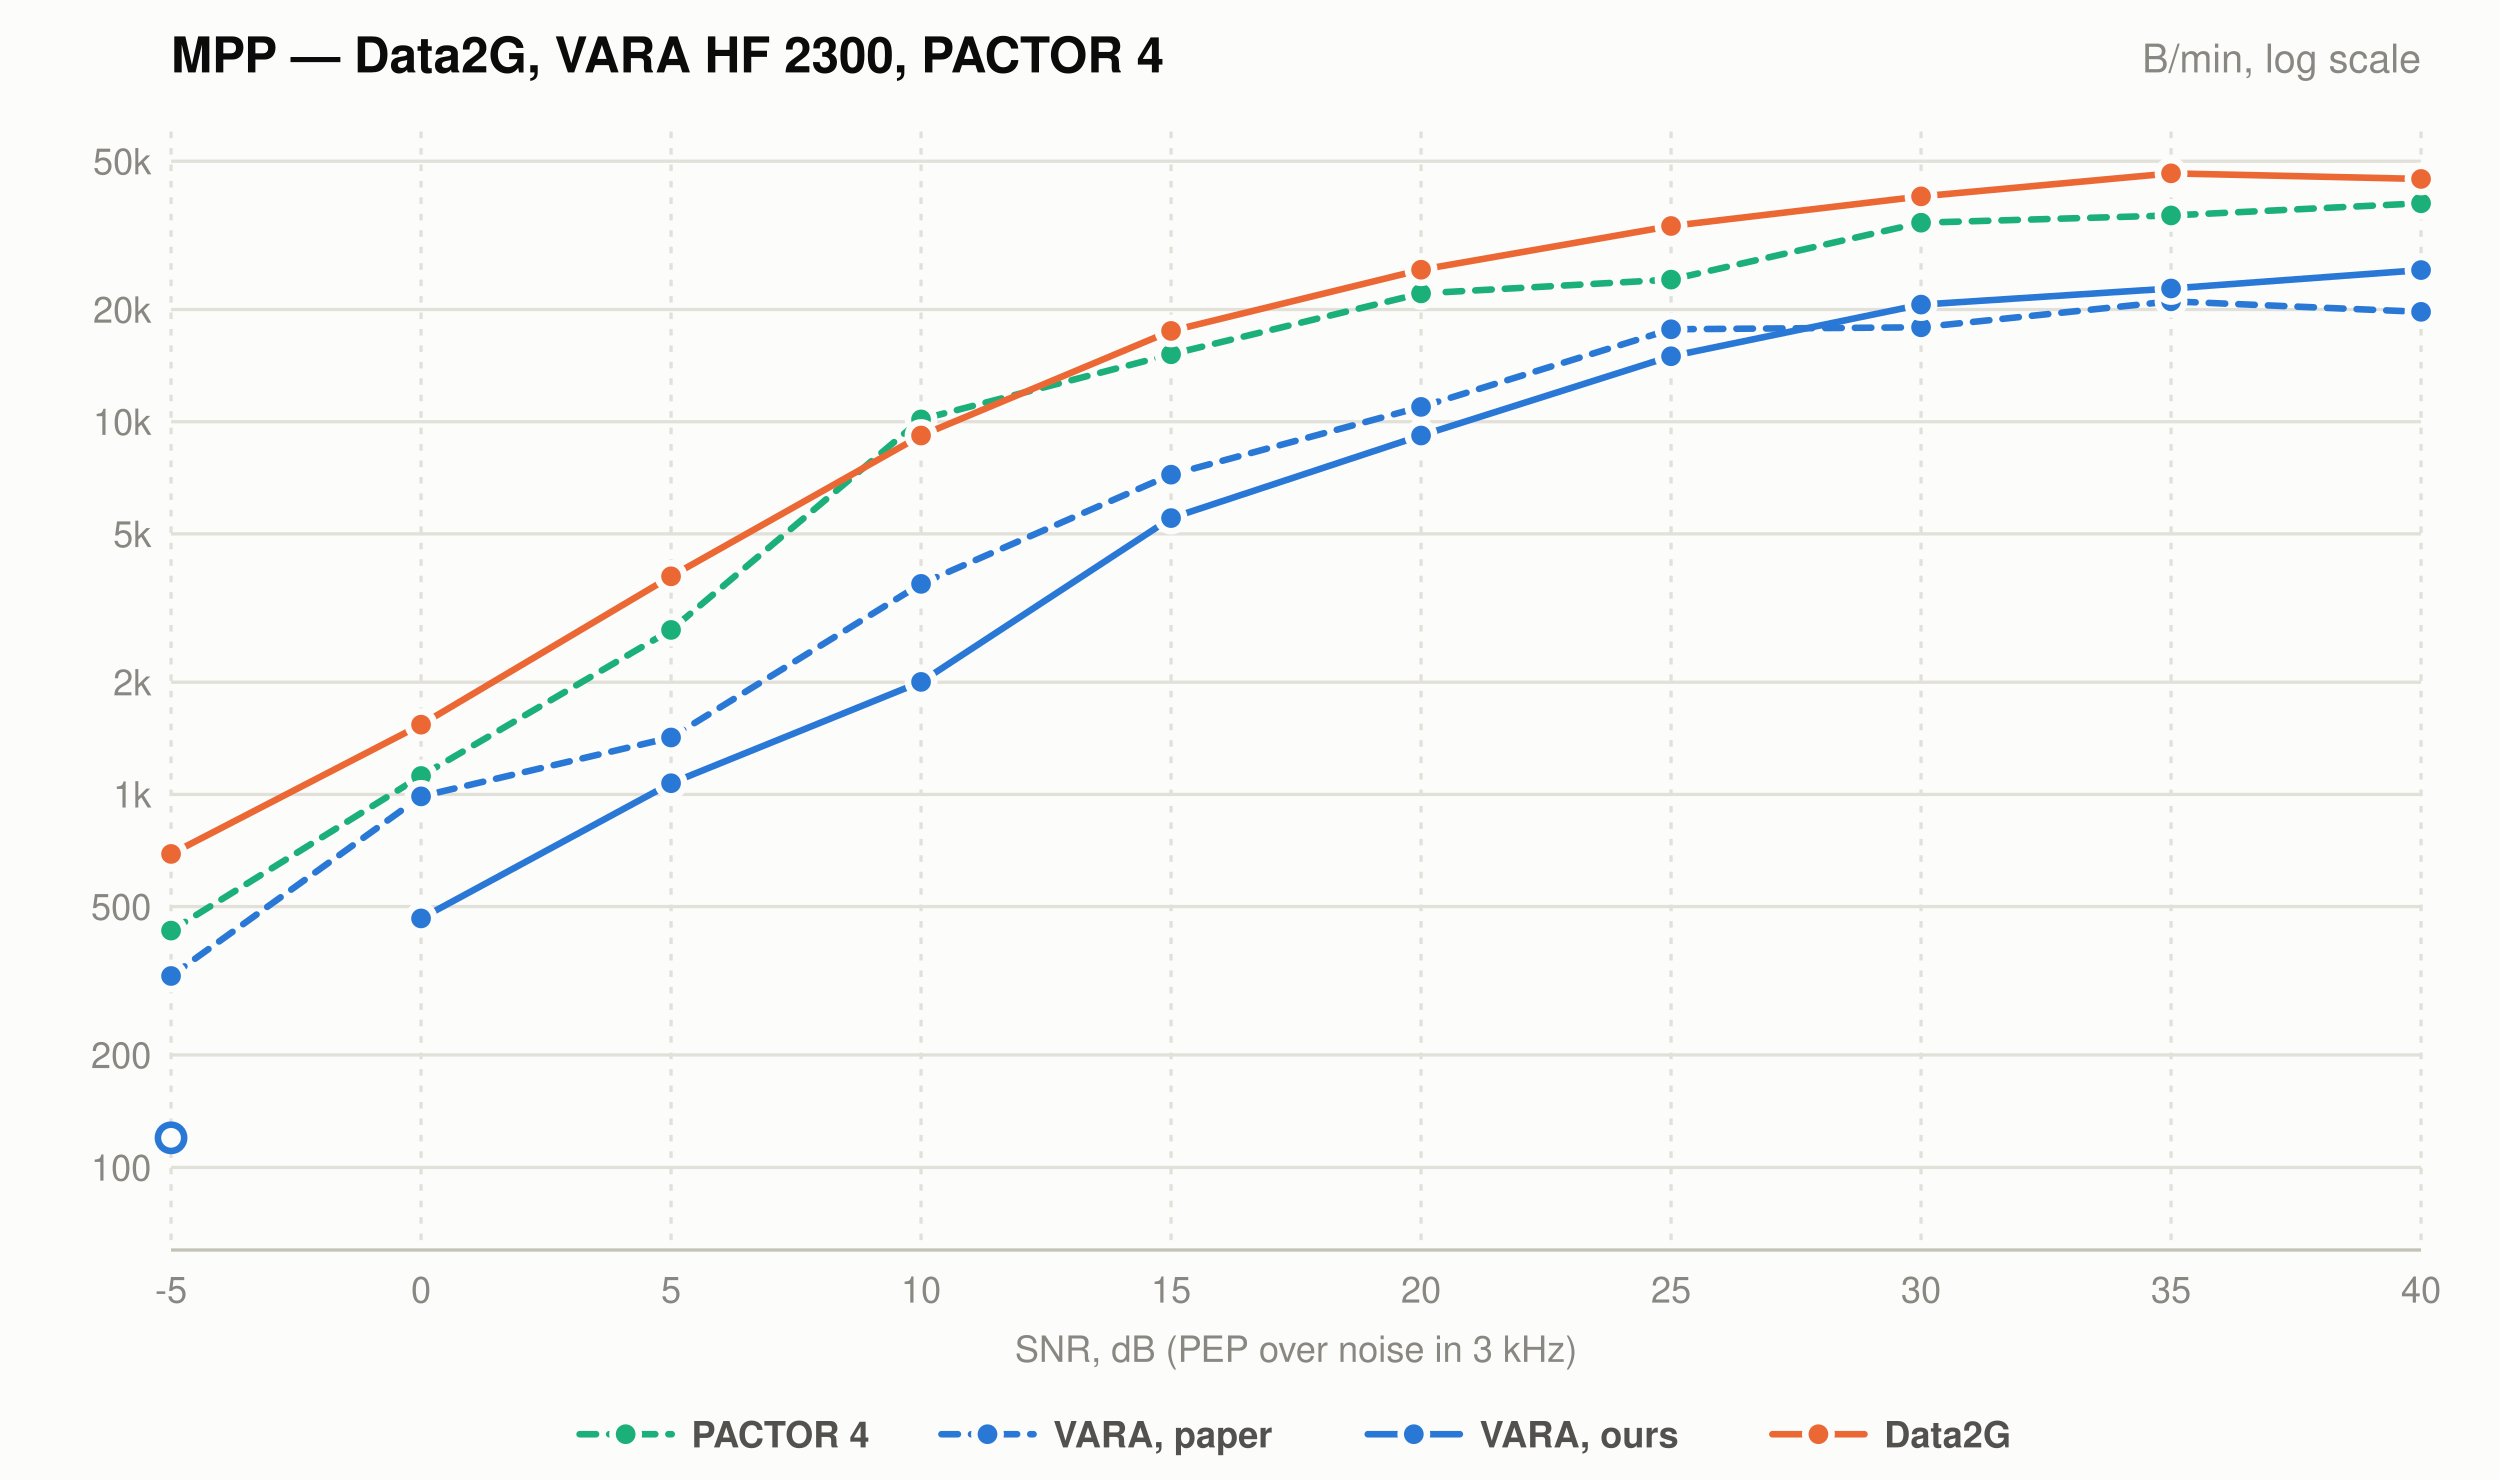
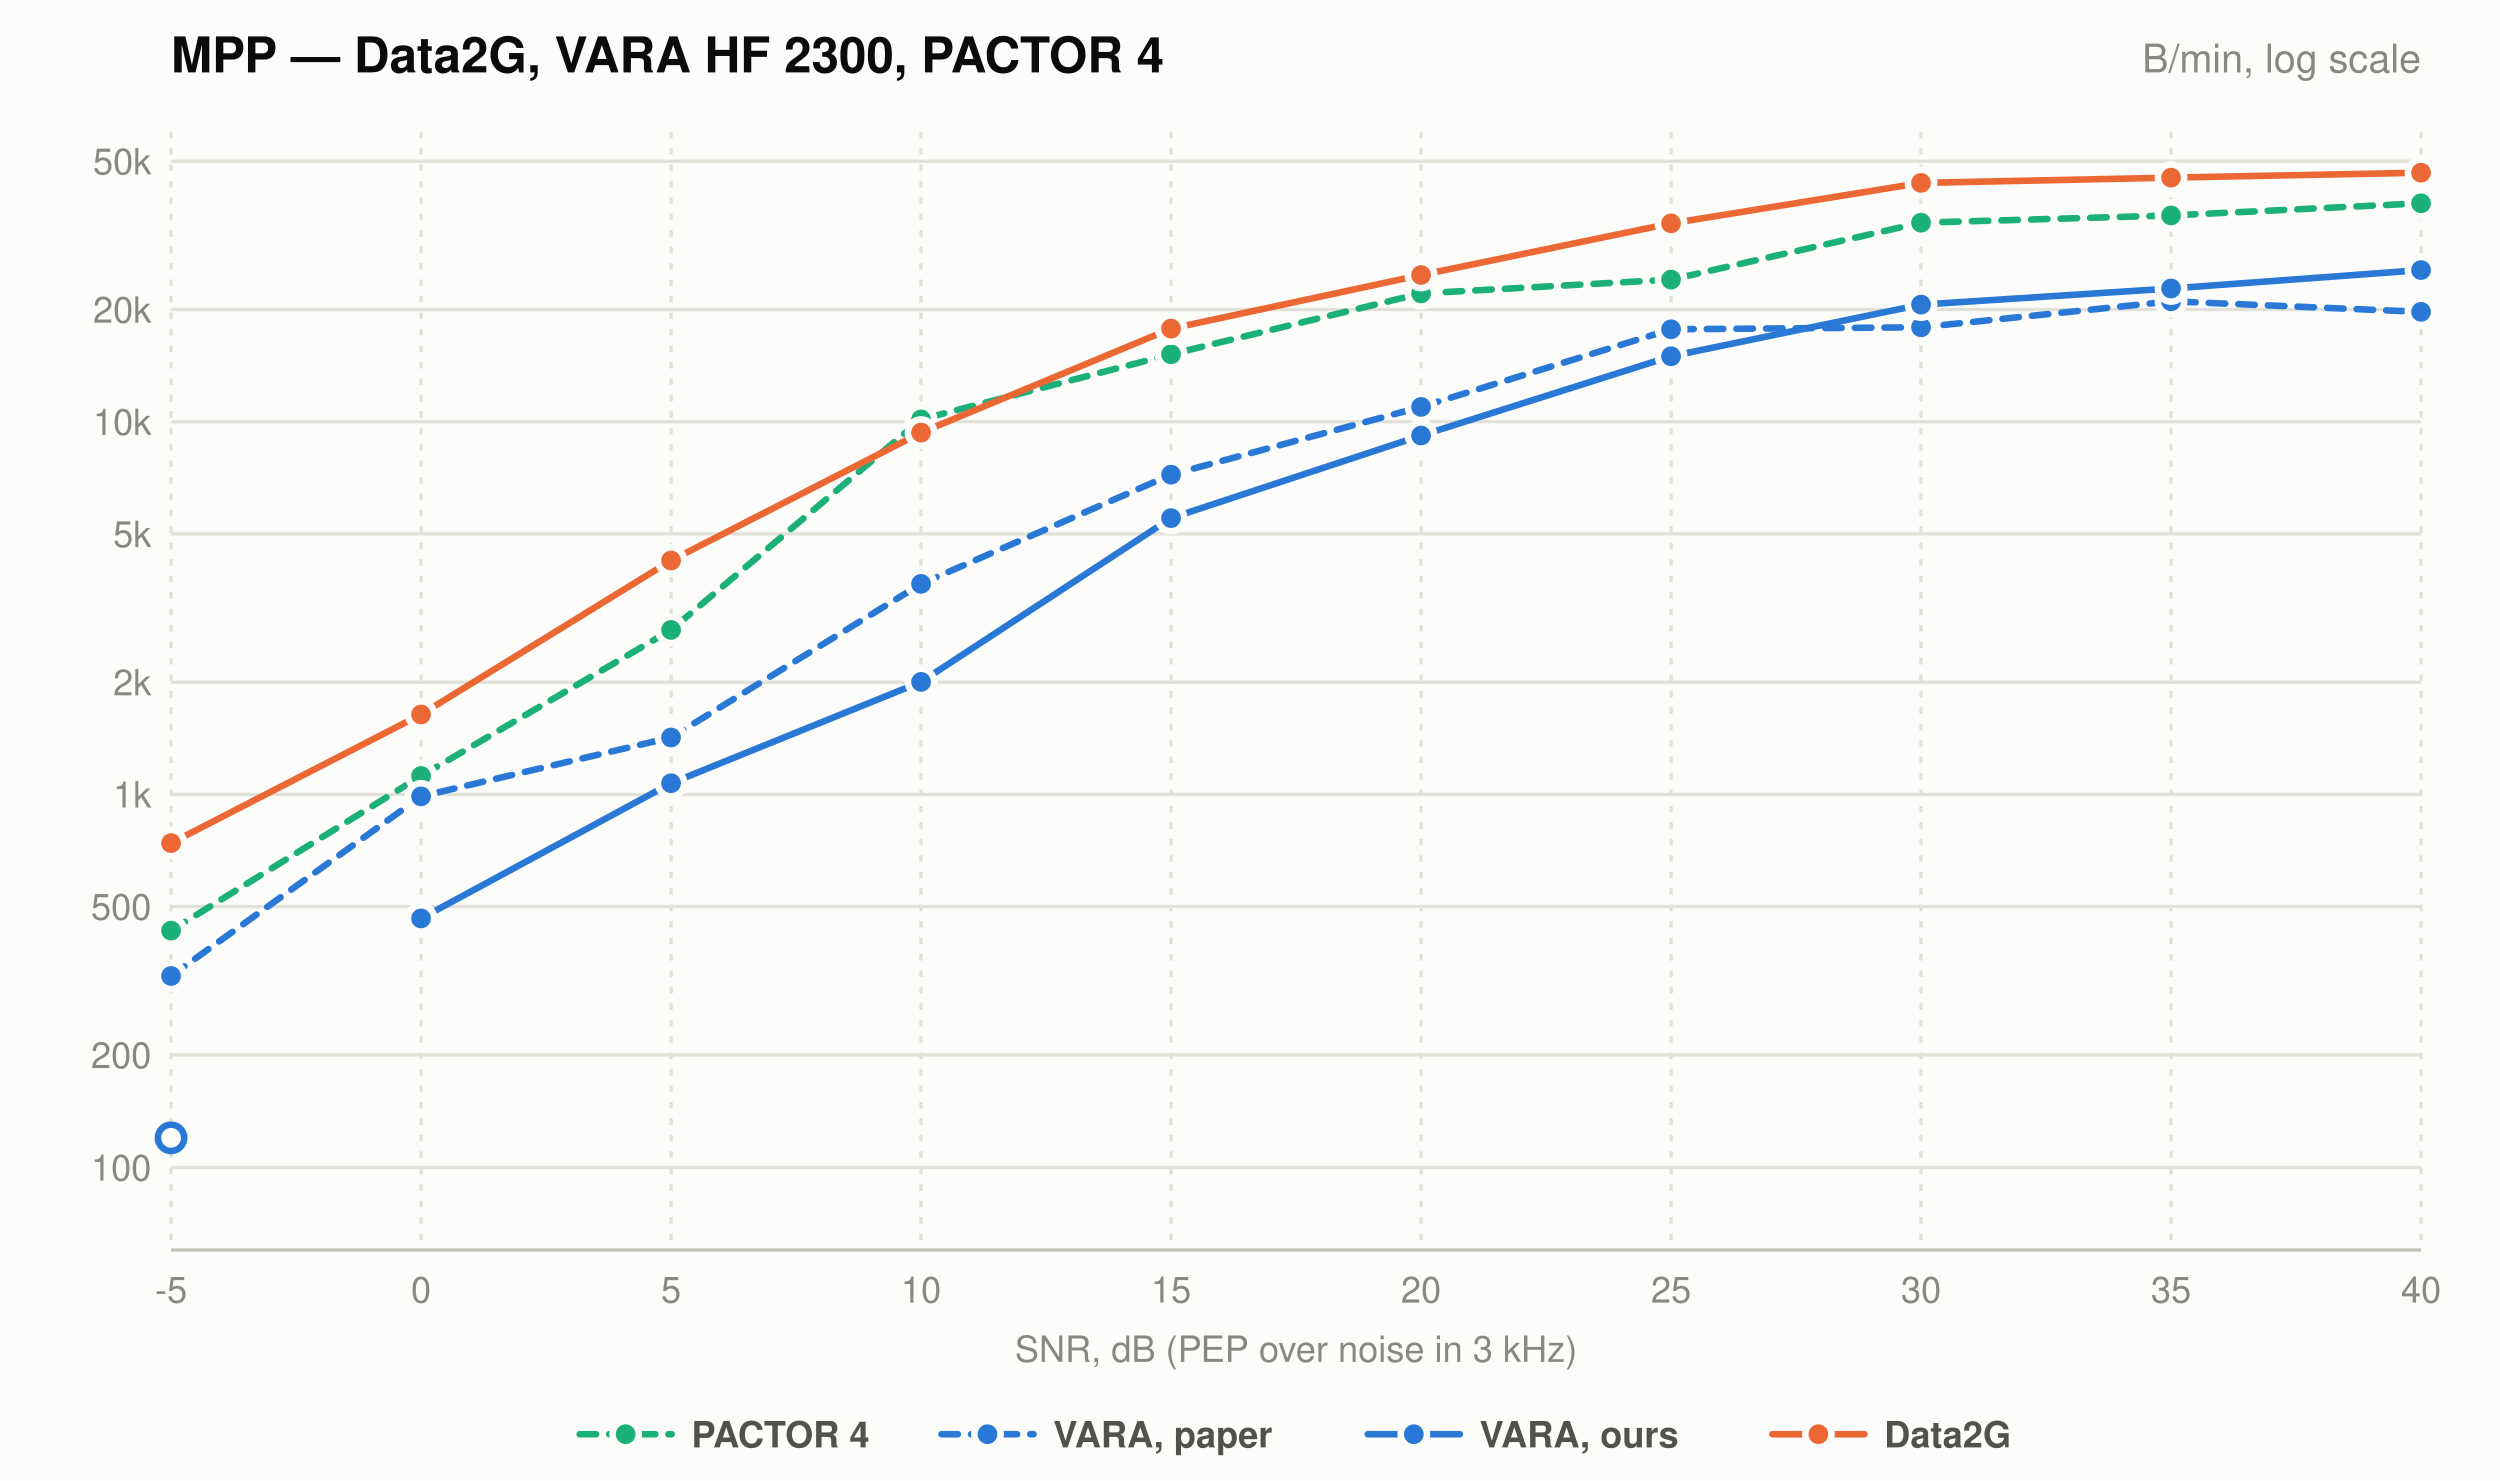
<svg xmlns="http://www.w3.org/2000/svg" viewBox="0 0 760 450" width="760" height="450" font-family="-apple-system, BlinkMacSystemFont, 'Segoe UI', Helvetica, Arial, sans-serif">
  <rect width="760" height="450" fill="#fcfcfb" />
  <text x="52" y="22" font-size="15" font-weight="600" fill="#0b0b0b">MPP — Data2G, VARA HF 2300, PACTOR 4</text>
  <text x="736" y="22" font-size="12" fill="#898781" text-anchor="end">B/min, log scale</text>
  <line x1="52" x2="736" y1="354.9" y2="354.9" stroke="#e1e0d9" />
  <text x="46" y="358.9" font-size="11" fill="#898781" text-anchor="end">100</text>
  <line x1="52" x2="736" y1="320.7" y2="320.7" stroke="#e1e0d9" />
  <text x="46" y="324.7" font-size="11" fill="#898781" text-anchor="end">200</text>
  <line x1="52" x2="736" y1="275.6" y2="275.6" stroke="#e1e0d9" />
  <text x="46" y="279.6" font-size="11" fill="#898781" text-anchor="end">500</text>
  <line x1="52" x2="736" y1="241.5" y2="241.5" stroke="#e1e0d9" />
  <text x="46" y="245.5" font-size="11" fill="#898781" text-anchor="end">1k</text>
  <line x1="52" x2="736" y1="207.4" y2="207.4" stroke="#e1e0d9" />
  <text x="46" y="211.4" font-size="11" fill="#898781" text-anchor="end">2k</text>
  <line x1="52" x2="736" y1="162.3" y2="162.3" stroke="#e1e0d9" />
  <text x="46" y="166.3" font-size="11" fill="#898781" text-anchor="end">5k</text>
  <line x1="52" x2="736" y1="128.2" y2="128.2" stroke="#e1e0d9" />
  <text x="46" y="132.2" font-size="11" fill="#898781" text-anchor="end">10k</text>
  <line x1="52" x2="736" y1="94.1" y2="94.1" stroke="#e1e0d9" />
  <text x="46" y="98.1" font-size="11" fill="#898781" text-anchor="end">20k</text>
  <line x1="52" x2="736" y1="49.0" y2="49.0" stroke="#e1e0d9" />
  <text x="46" y="53.0" font-size="11" fill="#898781" text-anchor="end">50k</text>
  <line x1="52.0" x2="52.0" y1="40" y2="380" stroke="#e1e0d9" stroke-dasharray="2 3" />
  <text x="52.0" y="396" font-size="11" fill="#898781" text-anchor="middle">-5</text>
  <line x1="128.0" x2="128.0" y1="40" y2="380" stroke="#e1e0d9" stroke-dasharray="2 3" />
  <text x="128.0" y="396" font-size="11" fill="#898781" text-anchor="middle">0</text>
  <line x1="204.0" x2="204.0" y1="40" y2="380" stroke="#e1e0d9" stroke-dasharray="2 3" />
  <text x="204.0" y="396" font-size="11" fill="#898781" text-anchor="middle">5</text>
  <line x1="280.0" x2="280.0" y1="40" y2="380" stroke="#e1e0d9" stroke-dasharray="2 3" />
  <text x="280.0" y="396" font-size="11" fill="#898781" text-anchor="middle">10</text>
  <line x1="356.0" x2="356.0" y1="40" y2="380" stroke="#e1e0d9" stroke-dasharray="2 3" />
  <text x="356.0" y="396" font-size="11" fill="#898781" text-anchor="middle">15</text>
  <line x1="432.0" x2="432.0" y1="40" y2="380" stroke="#e1e0d9" stroke-dasharray="2 3" />
  <text x="432.0" y="396" font-size="11" fill="#898781" text-anchor="middle">20</text>
  <line x1="508.0" x2="508.0" y1="40" y2="380" stroke="#e1e0d9" stroke-dasharray="2 3" />
  <text x="508.0" y="396" font-size="11" fill="#898781" text-anchor="middle">25</text>
  <line x1="584.0" x2="584.0" y1="40" y2="380" stroke="#e1e0d9" stroke-dasharray="2 3" />
  <text x="584.0" y="396" font-size="11" fill="#898781" text-anchor="middle">30</text>
  <line x1="660.0" x2="660.0" y1="40" y2="380" stroke="#e1e0d9" stroke-dasharray="2 3" />
  <text x="660.0" y="396" font-size="11" fill="#898781" text-anchor="middle">35</text>
  <line x1="736.0" x2="736.0" y1="40" y2="380" stroke="#e1e0d9" stroke-dasharray="2 3" />
  <text x="736.0" y="396" font-size="11" fill="#898781" text-anchor="middle">40</text>
  <line x1="52" x2="736" y1="380" y2="380" stroke="#c3c2b7" />
  <text x="394.0" y="414" font-size="11" fill="#898781" text-anchor="middle">SNR, dB (PEP over noise in 3 kHz)</text>
  <path d="M52.0,282.9L128.0,235.9L204.0,191.5L280.0,127.5L356.0,107.7L432.0,89.2L508.0,85.0L584.0,67.7L660.0,65.5L736.0,61.8" fill="none" stroke="#1baf7a" stroke-width="2" stroke-linejoin="round" stroke-linecap="round" stroke-dasharray="5 4" />
  <circle cx="52.0" cy="282.9" r="4" fill="#1baf7a" stroke="#fcfcfb" stroke-width="2" />
  <circle cx="128.0" cy="235.9" r="4" fill="#1baf7a" stroke="#fcfcfb" stroke-width="2" />
  <circle cx="204.0" cy="191.5" r="4" fill="#1baf7a" stroke="#fcfcfb" stroke-width="2" />
  <circle cx="280.0" cy="127.5" r="4" fill="#1baf7a" stroke="#fcfcfb" stroke-width="2" />
  <circle cx="356.0" cy="107.7" r="4" fill="#1baf7a" stroke="#fcfcfb" stroke-width="2" />
  <circle cx="432.0" cy="89.2" r="4" fill="#1baf7a" stroke="#fcfcfb" stroke-width="2" />
  <circle cx="508.0" cy="85.0" r="4" fill="#1baf7a" stroke="#fcfcfb" stroke-width="2" />
  <circle cx="584.0" cy="67.7" r="4" fill="#1baf7a" stroke="#fcfcfb" stroke-width="2" />
  <circle cx="660.0" cy="65.5" r="4" fill="#1baf7a" stroke="#fcfcfb" stroke-width="2" />
  <circle cx="736.0" cy="61.8" r="4" fill="#1baf7a" stroke="#fcfcfb" stroke-width="2" />
  <path d="M52.0,296.7L128.0,242.1L204.0,224.2L280.0,177.5L356.0,144.3L432.0,123.7L508.0,100.1L584.0,99.5L660.0,91.6L736.0,94.8" fill="none" stroke="#2a78d6" stroke-width="2" stroke-linejoin="round" stroke-linecap="round" stroke-dasharray="5 4" />
  <circle cx="52.0" cy="296.7" r="4" fill="#2a78d6" stroke="#fcfcfb" stroke-width="2" />
  <circle cx="128.0" cy="242.1" r="4" fill="#2a78d6" stroke="#fcfcfb" stroke-width="2" />
  <circle cx="204.0" cy="224.2" r="4" fill="#2a78d6" stroke="#fcfcfb" stroke-width="2" />
  <circle cx="280.0" cy="177.5" r="4" fill="#2a78d6" stroke="#fcfcfb" stroke-width="2" />
  <circle cx="356.0" cy="144.3" r="4" fill="#2a78d6" stroke="#fcfcfb" stroke-width="2" />
  <circle cx="432.0" cy="123.7" r="4" fill="#2a78d6" stroke="#fcfcfb" stroke-width="2" />
  <circle cx="508.0" cy="100.1" r="4" fill="#2a78d6" stroke="#fcfcfb" stroke-width="2" />
  <circle cx="584.0" cy="99.5" r="4" fill="#2a78d6" stroke="#fcfcfb" stroke-width="2" />
  <circle cx="660.0" cy="91.6" r="4" fill="#2a78d6" stroke="#fcfcfb" stroke-width="2" />
  <circle cx="736.0" cy="94.8" r="4" fill="#2a78d6" stroke="#fcfcfb" stroke-width="2" />
  <path d="M128.0,279.2L204.0,238.1L280.0,207.3L356.0,157.5L432.0,132.4L508.0,108.3L584.0,92.6L660.0,87.7L736.0,82.1" fill="none" stroke="#2a78d6" stroke-width="2" stroke-linejoin="round" stroke-linecap="round" />
  <circle cx="52.0" cy="345.9" r="4" fill="#fcfcfb" stroke="#2a78d6" stroke-width="2" />
  <circle cx="128.0" cy="279.2" r="4" fill="#2a78d6" stroke="#fcfcfb" stroke-width="2" />
  <circle cx="204.0" cy="238.1" r="4" fill="#2a78d6" stroke="#fcfcfb" stroke-width="2" />
  <circle cx="280.0" cy="207.3" r="4" fill="#2a78d6" stroke="#fcfcfb" stroke-width="2" />
  <circle cx="356.0" cy="157.5" r="4" fill="#2a78d6" stroke="#fcfcfb" stroke-width="2" />
  <circle cx="432.0" cy="132.4" r="4" fill="#2a78d6" stroke="#fcfcfb" stroke-width="2" />
  <circle cx="508.0" cy="108.3" r="4" fill="#2a78d6" stroke="#fcfcfb" stroke-width="2" />
  <circle cx="584.0" cy="92.6" r="4" fill="#2a78d6" stroke="#fcfcfb" stroke-width="2" />
  <circle cx="660.0" cy="87.7" r="4" fill="#2a78d6" stroke="#fcfcfb" stroke-width="2" />
  <circle cx="736.0" cy="82.1" r="4" fill="#2a78d6" stroke="#fcfcfb" stroke-width="2" />
-   <path d="M52.0,259.6L128.0,220.3L204.0,175.2L280.0,132.4L356.0,100.6L432.0,82.0L508.0,68.7L584.0,59.7L660.0,52.7L736.0,54.4" fill="none" stroke="#eb6834" stroke-width="2" stroke-linejoin="round" stroke-linecap="round" />
-   <circle cx="52.0" cy="259.6" r="4" fill="#eb6834" stroke="#fcfcfb" stroke-width="2" />
-   <circle cx="128.0" cy="220.3" r="4" fill="#eb6834" stroke="#fcfcfb" stroke-width="2" />
-   <circle cx="204.0" cy="175.2" r="4" fill="#eb6834" stroke="#fcfcfb" stroke-width="2" />
-   <circle cx="280.0" cy="132.4" r="4" fill="#eb6834" stroke="#fcfcfb" stroke-width="2" />
-   <circle cx="356.0" cy="100.6" r="4" fill="#eb6834" stroke="#fcfcfb" stroke-width="2" />
-   <circle cx="432.0" cy="82.0" r="4" fill="#eb6834" stroke="#fcfcfb" stroke-width="2" />
-   <circle cx="508.0" cy="68.7" r="4" fill="#eb6834" stroke="#fcfcfb" stroke-width="2" />
-   <circle cx="584.0" cy="59.7" r="4" fill="#eb6834" stroke="#fcfcfb" stroke-width="2" />
-   <circle cx="660.0" cy="52.7" r="4" fill="#eb6834" stroke="#fcfcfb" stroke-width="2" />
-   <circle cx="736.0" cy="54.4" r="4" fill="#eb6834" stroke="#fcfcfb" stroke-width="2" />
+   <path d="M52.0,256.3L128.0,217.2L204.0,170.4L280.0,131.5L356.0,99.9L432.0,83.6L508.0,67.9L584.0,55.6L660.0,54.0L736.0,52.5" fill="none" stroke="#eb6834" stroke-width="2" stroke-linejoin="round" stroke-linecap="round" />
+   <circle cx="52.0" cy="256.3" r="4" fill="#eb6834" stroke="#fcfcfb" stroke-width="2" />
+   <circle cx="128.0" cy="217.2" r="4" fill="#eb6834" stroke="#fcfcfb" stroke-width="2" />
+   <circle cx="204.0" cy="170.4" r="4" fill="#eb6834" stroke="#fcfcfb" stroke-width="2" />
+   <circle cx="280.0" cy="131.5" r="4" fill="#eb6834" stroke="#fcfcfb" stroke-width="2" />
+   <circle cx="356.0" cy="99.9" r="4" fill="#eb6834" stroke="#fcfcfb" stroke-width="2" />
+   <circle cx="432.0" cy="83.6" r="4" fill="#eb6834" stroke="#fcfcfb" stroke-width="2" />
+   <circle cx="508.0" cy="67.9" r="4" fill="#eb6834" stroke="#fcfcfb" stroke-width="2" />
+   <circle cx="584.0" cy="55.6" r="4" fill="#eb6834" stroke="#fcfcfb" stroke-width="2" />
+   <circle cx="660.0" cy="54.0" r="4" fill="#eb6834" stroke="#fcfcfb" stroke-width="2" />
+   <circle cx="736.0" cy="52.5" r="4" fill="#eb6834" stroke="#fcfcfb" stroke-width="2" />
  <line x1="176.2" x2="204.2" y1="436" y2="436" stroke="#1baf7a" stroke-width="2" stroke-linecap="round" stroke-dasharray="5 4" />
  <circle cx="190.2" cy="436" r="4" fill="#1baf7a" stroke="#fcfcfb" stroke-width="2" />
  <text x="210.2" y="440" font-size="11" font-weight="600" fill="#52514e">PACTOR 4</text>
  <line x1="286.2" x2="314.2" y1="436" y2="436" stroke="#2a78d6" stroke-width="2" stroke-linecap="round" stroke-dasharray="5 4" />
  <circle cx="300.2" cy="436" r="4" fill="#2a78d6" stroke="#fcfcfb" stroke-width="2" />
  <text x="320.2" y="440" font-size="11" font-weight="600" fill="#52514e">VARA, paper</text>
  <line x1="415.8" x2="443.8" y1="436" y2="436" stroke="#2a78d6" stroke-width="2" stroke-linecap="round" />
  <circle cx="429.8" cy="436" r="4" fill="#2a78d6" stroke="#fcfcfb" stroke-width="2" />
  <text x="449.8" y="440" font-size="11" font-weight="600" fill="#52514e">VARA, ours</text>
  <line x1="538.8" x2="566.8" y1="436" y2="436" stroke="#eb6834" stroke-width="2" stroke-linecap="round" />
  <circle cx="552.8" cy="436" r="4" fill="#eb6834" stroke="#fcfcfb" stroke-width="2" />
  <text x="572.8" y="440" font-size="11" font-weight="600" fill="#52514e">Data2G</text>
</svg>
